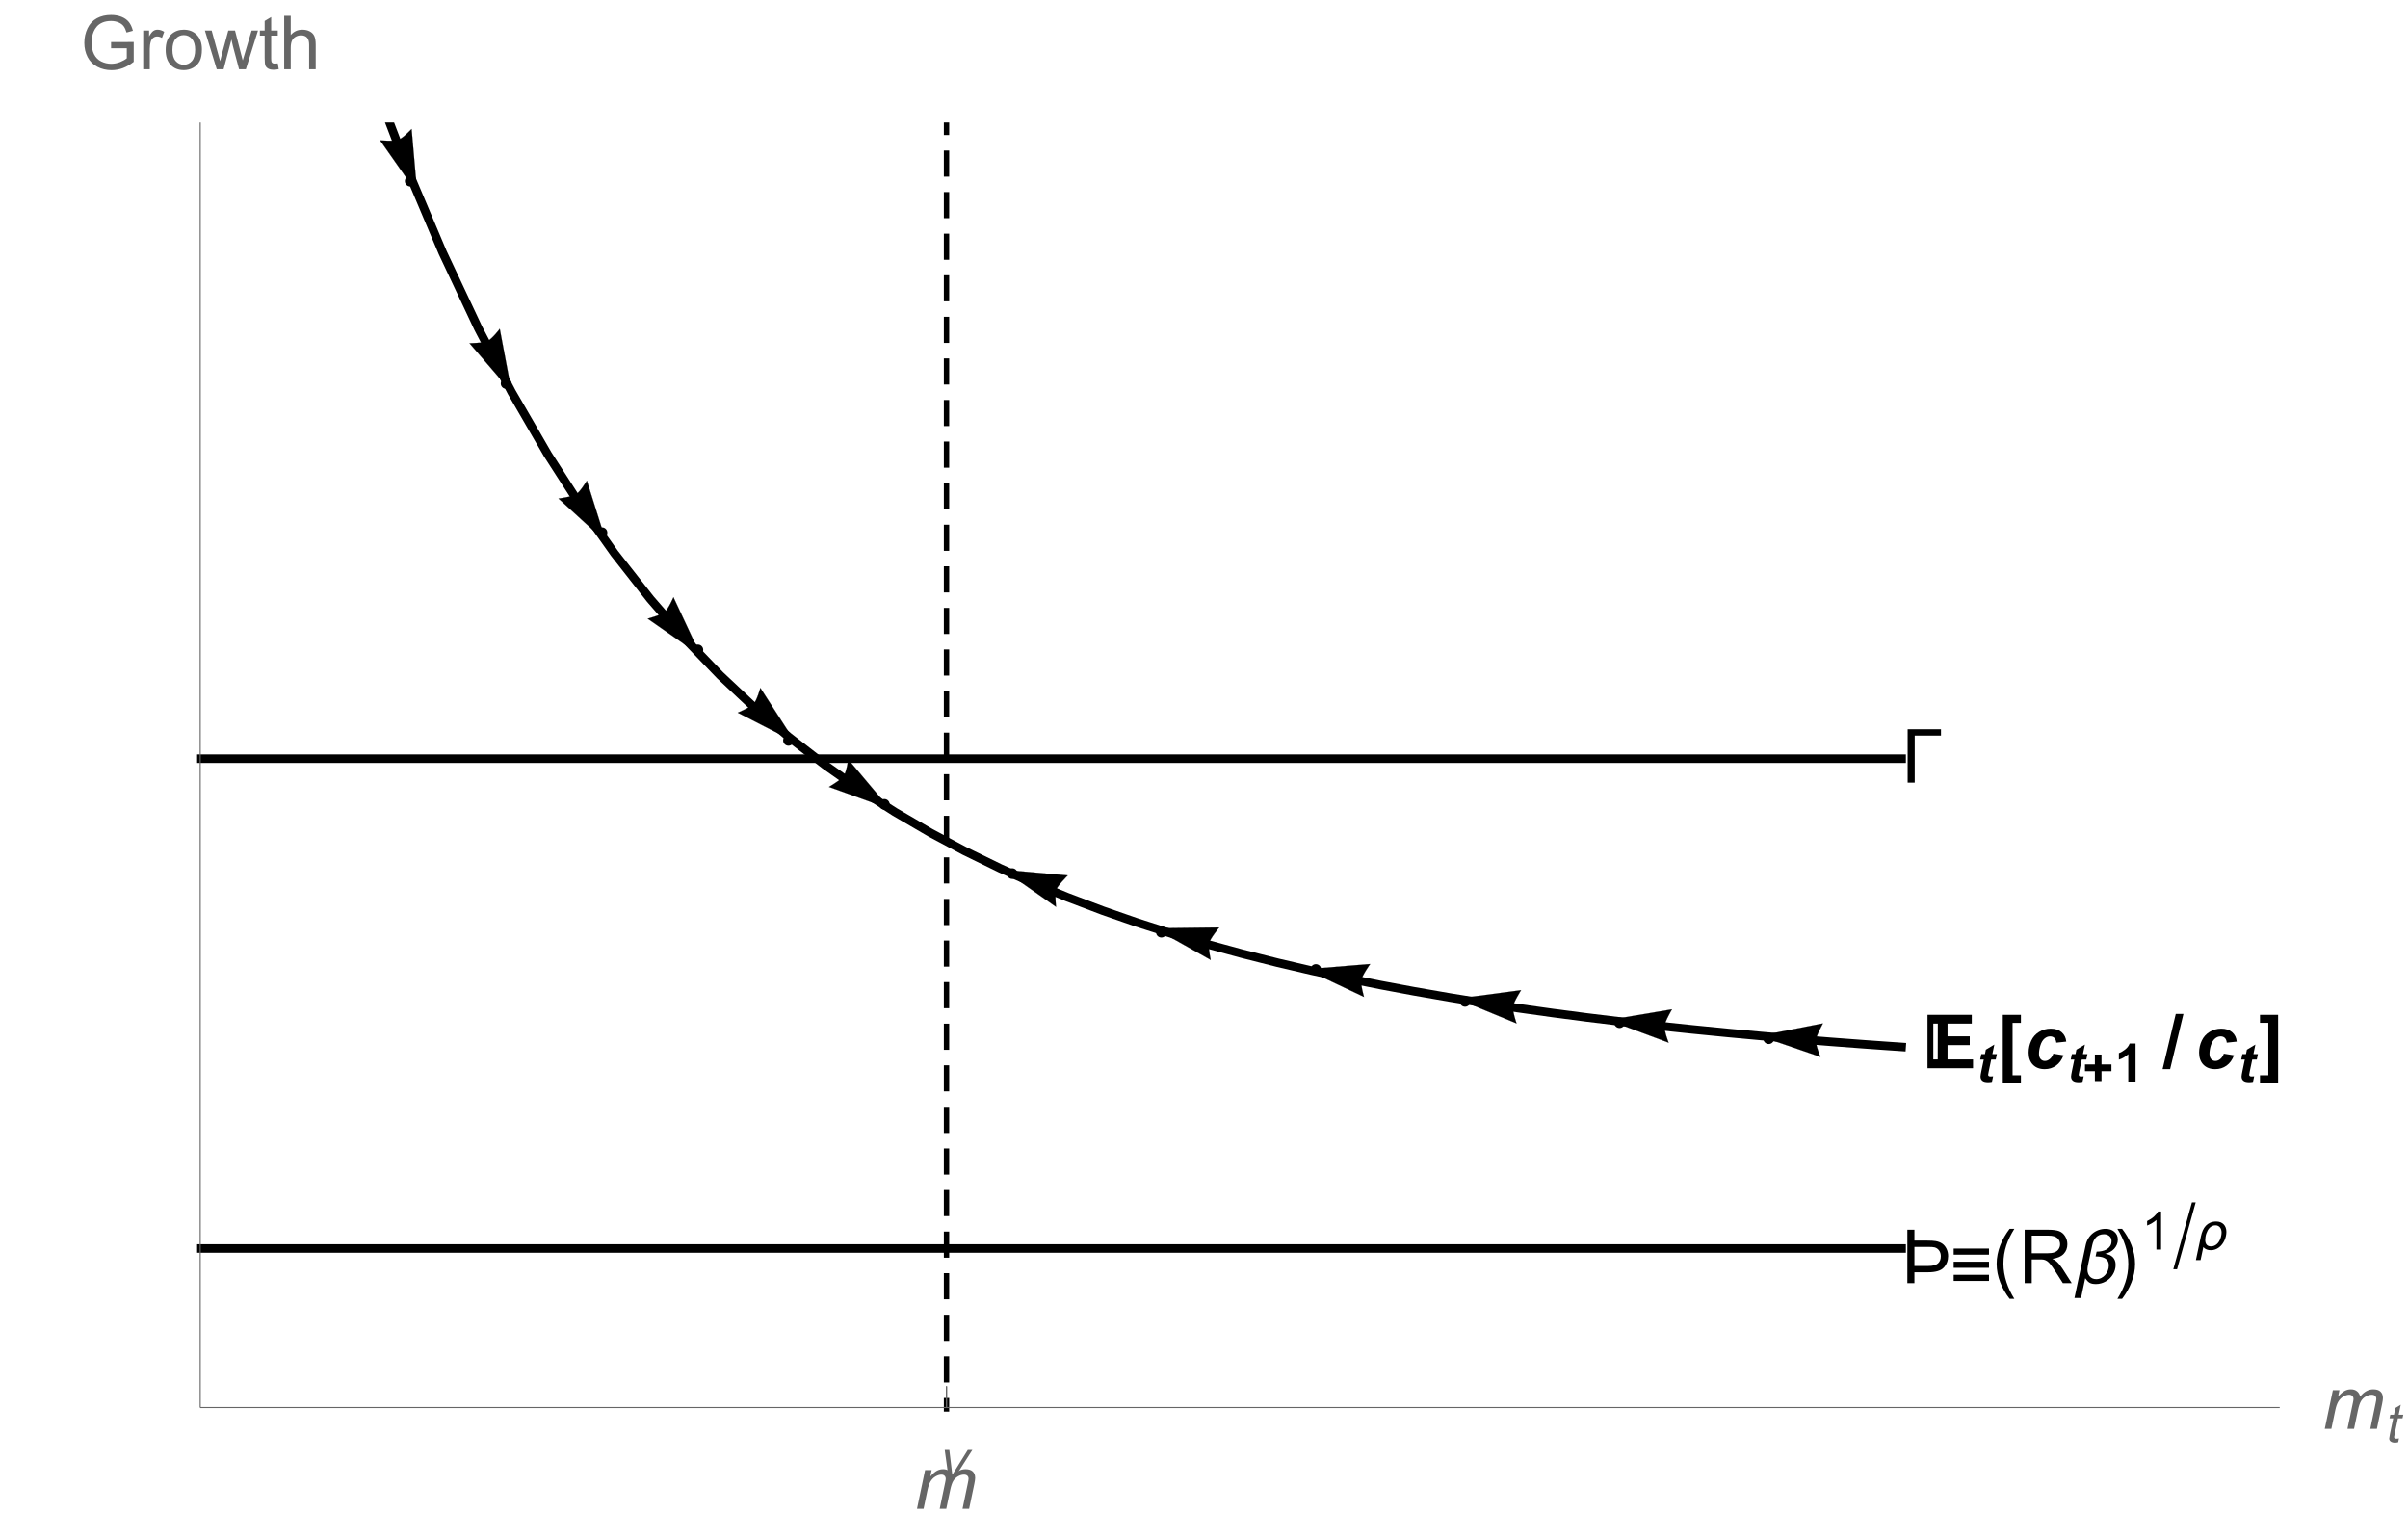
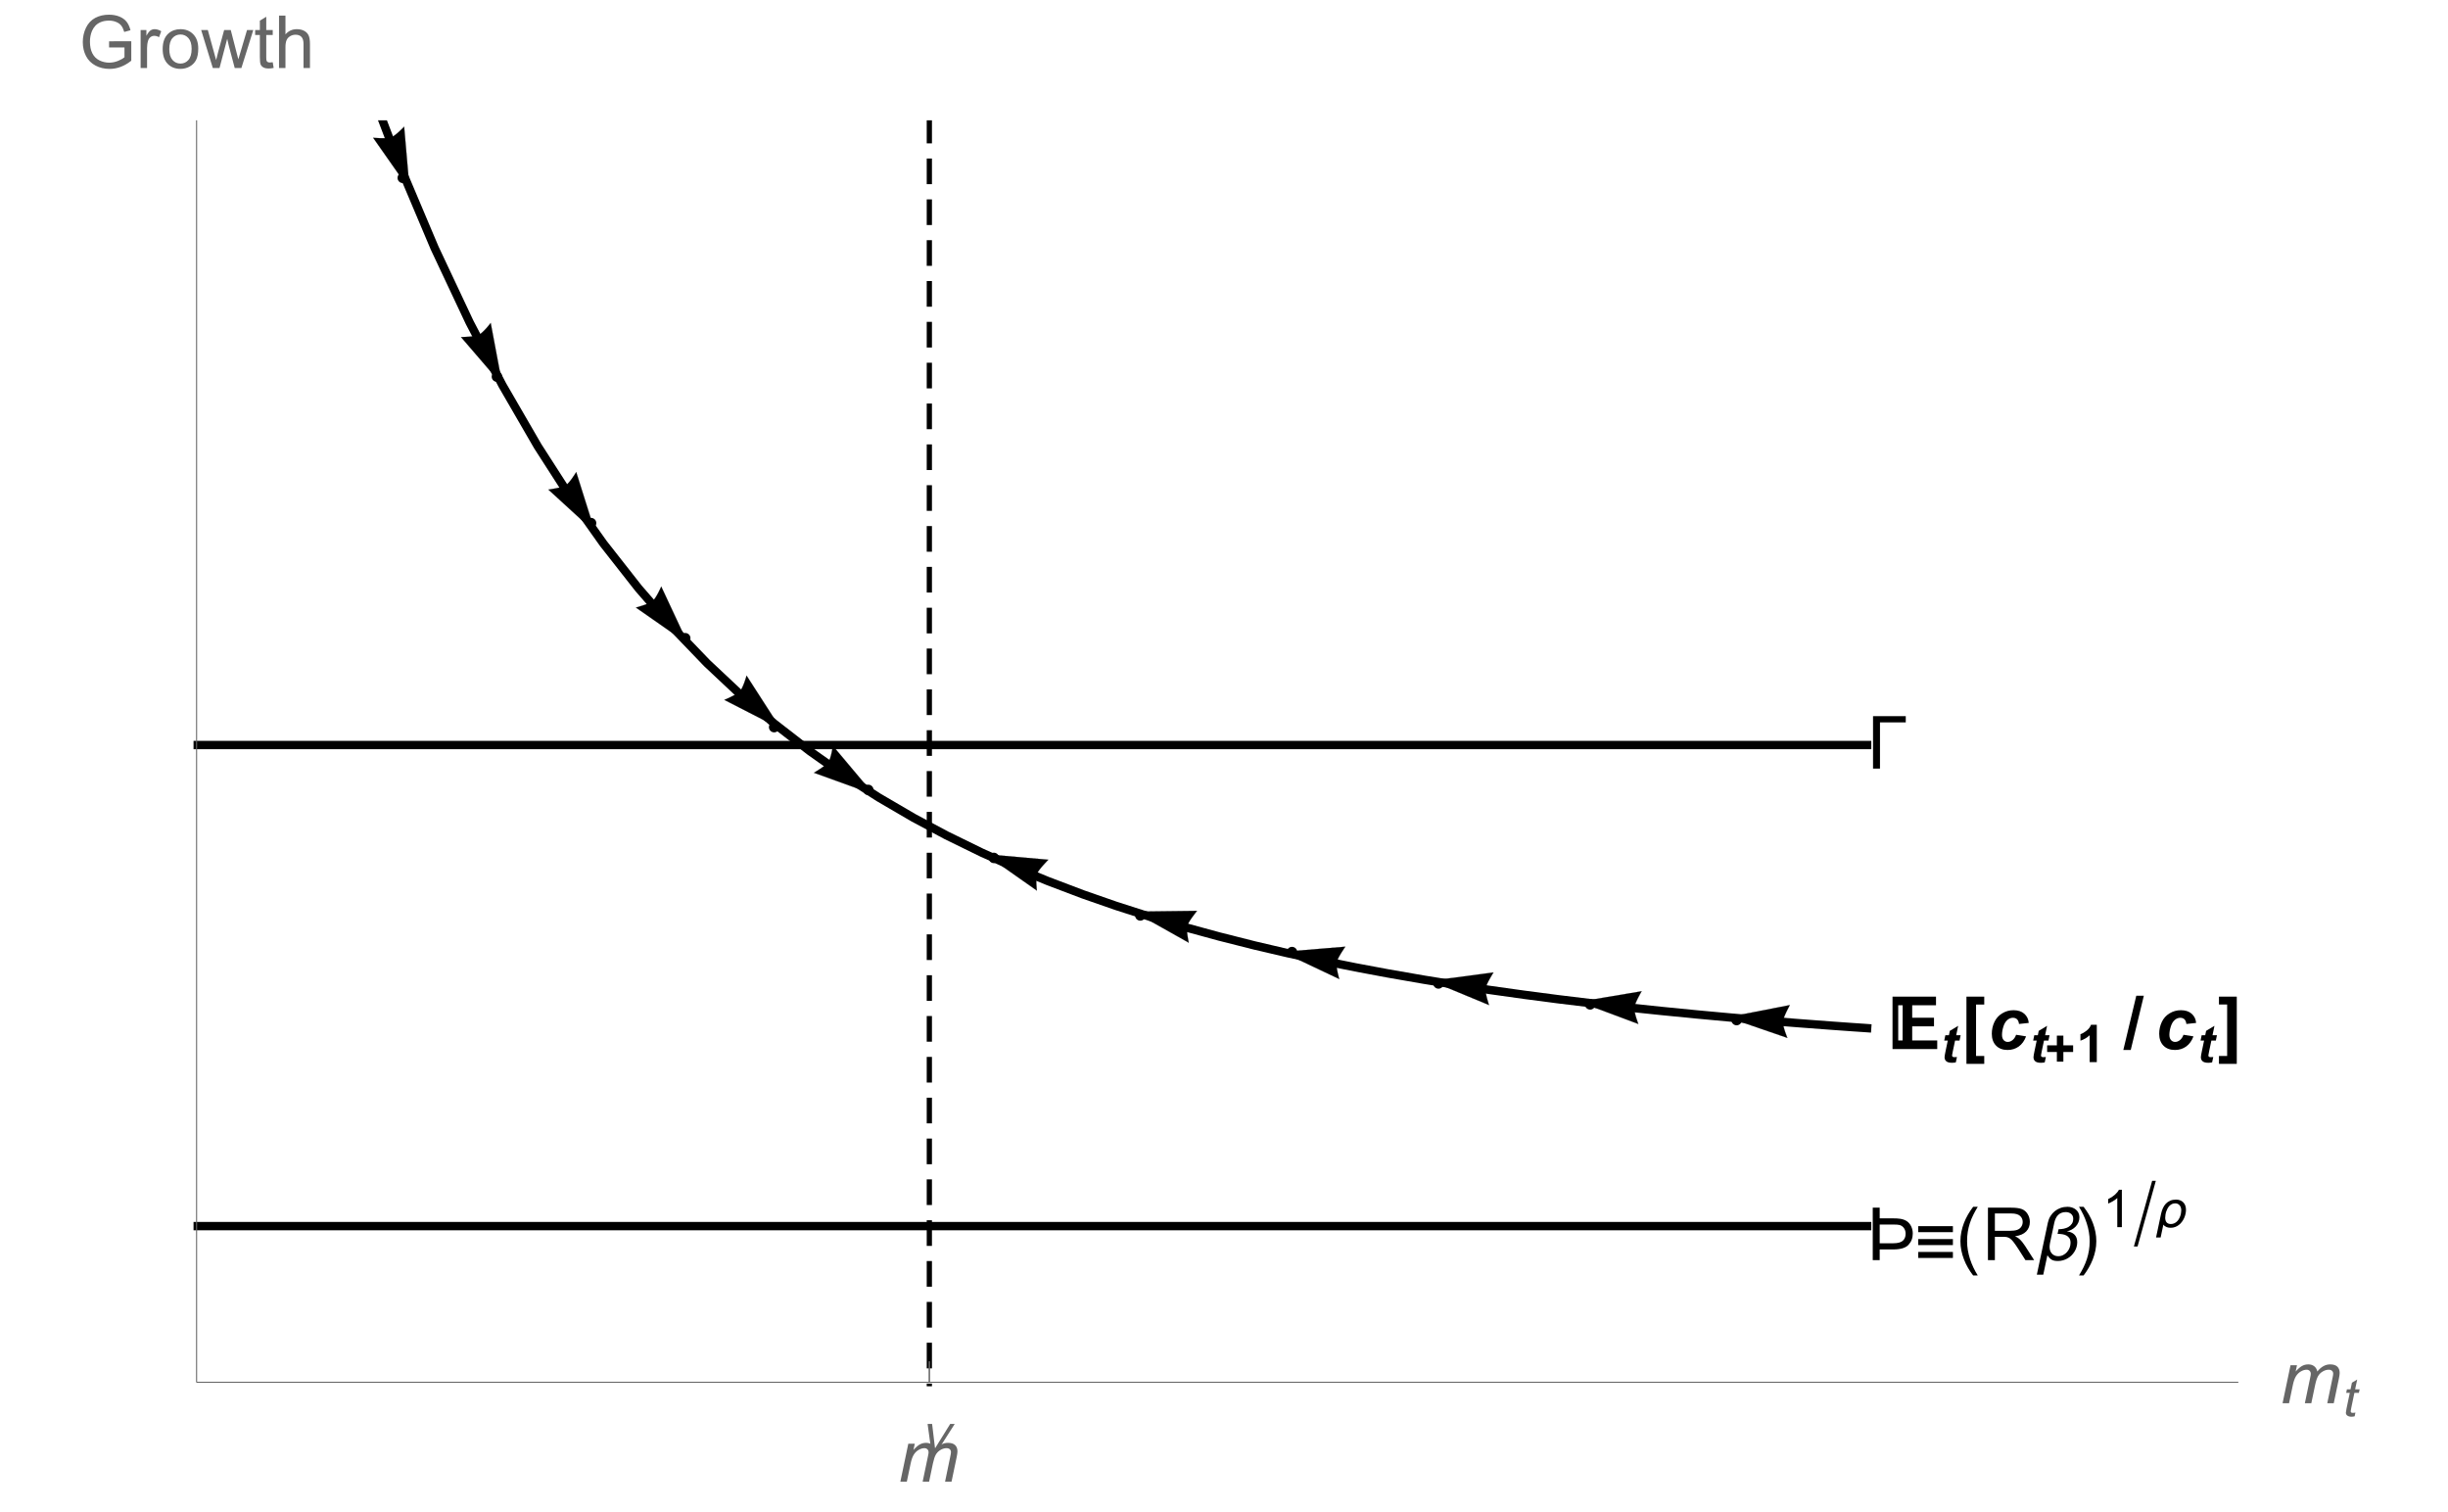
- <svg xmlns="http://www.w3.org/2000/svg" xmlns:xlink="http://www.w3.org/1999/xlink" width="452pt" height="284pt" viewBox="0 0 452 284" version="1.1">
+ <svg xmlns="http://www.w3.org/2000/svg" xmlns:xlink="http://www.w3.org/1999/xlink" width="468pt" height="289pt" viewBox="0 0 468 289" version="1.1">
  <defs>
    <g>
      <symbol overflow="visible" id="glyph0-0">
        <path style="stroke:none;" d="" />
      </symbol>
      <symbol overflow="visible" id="glyph0-1">
        <path style="stroke:none;" d="M 1.078 0 L 1.078 -10.023 L 2.406 -10.023 L 2.406 -7.984 L 4.859 -7.984 C 5.523 -7.984 6.035 -7.953 6.391 -7.891 C 6.883 -7.805 7.297 -7.645 7.629 -7.414 C 7.961 -7.184 8.227 -6.859 8.43 -6.445 C 8.629 -6.031 8.73 -5.574 8.73 -5.078 C 8.73 -4.23 8.457 -3.512 7.914 -2.922 C 7.375 -2.332 6.395 -2.039 4.977 -2.039 L 2.406 -2.039 L 2.406 0 Z M 2.406 -3.219 L 4.996 -3.219 C 5.852 -3.219 6.461 -3.379 6.82 -3.699 C 7.18 -4.016 7.363 -4.465 7.363 -5.039 C 7.363 -5.453 7.258 -5.812 7.047 -6.109 C 6.836 -6.41 6.559 -6.609 6.215 -6.707 C 5.992 -6.77 5.574 -6.801 4.969 -6.801 L 2.406 -6.801 Z M 2.406 -3.219 " />
      </symbol>
      <symbol overflow="visible" id="glyph0-2">
        <path style="stroke:none;" d="M 1.102 0 L 1.102 -10.023 L 5.543 -10.023 C 6.438 -10.023 7.117 -9.93 7.582 -9.75 C 8.047 -9.57 8.418 -9.254 8.695 -8.797 C 8.973 -8.344 9.113 -7.84 9.113 -7.289 C 9.113 -6.578 8.883 -5.977 8.422 -5.488 C 7.961 -5 7.25 -4.691 6.289 -4.559 C 6.641 -4.391 6.906 -4.227 7.09 -4.062 C 7.477 -3.707 7.844 -3.262 8.188 -2.727 L 9.934 0 L 8.266 0 L 6.938 -2.086 C 6.551 -2.688 6.23 -3.148 5.98 -3.465 C 5.73 -3.785 5.508 -4.008 5.309 -4.137 C 5.109 -4.266 4.906 -4.352 4.703 -4.402 C 4.555 -4.434 4.305 -4.449 3.965 -4.449 L 2.426 -4.449 L 2.426 0 Z M 2.426 -5.598 L 5.277 -5.598 C 5.883 -5.598 6.359 -5.66 6.699 -5.785 C 7.039 -5.91 7.301 -6.113 7.477 -6.387 C 7.656 -6.664 7.746 -6.965 7.746 -7.289 C 7.746 -7.762 7.574 -8.152 7.23 -8.457 C 6.887 -8.762 6.34 -8.914 5.598 -8.914 L 2.426 -8.914 Z M 2.426 -5.598 " />
      </symbol>
      <symbol overflow="visible" id="glyph0-3">
        <path style="stroke:none;" d="M 5.77 -3.93 L 5.77 -5.105 L 10.016 -5.113 L 10.016 -1.395 C 9.363 -0.875 8.691 -0.484 8 -0.223 C 7.305 0.039 6.594 0.172 5.867 0.172 C 4.883 0.172 3.988 -0.039 3.184 -0.461 C 2.379 -0.883 1.77 -1.492 1.359 -2.289 C 0.949 -3.086 0.746 -3.977 0.746 -4.961 C 0.746 -5.938 0.949 -6.848 1.355 -7.695 C 1.766 -8.539 2.352 -9.168 3.117 -9.578 C 3.883 -9.988 4.766 -10.191 5.762 -10.191 C 6.488 -10.191 7.141 -10.074 7.727 -9.84 C 8.312 -9.605 8.773 -9.277 9.105 -8.859 C 9.438 -8.441 9.691 -7.895 9.863 -7.219 L 8.668 -6.891 C 8.516 -7.402 8.332 -7.801 8.109 -8.094 C 7.883 -8.387 7.566 -8.617 7.148 -8.793 C 6.734 -8.969 6.273 -9.059 5.77 -9.059 C 5.164 -9.059 4.641 -8.965 4.195 -8.781 C 3.754 -8.598 3.398 -8.352 3.129 -8.055 C 2.855 -7.754 2.645 -7.422 2.496 -7.062 C 2.242 -6.441 2.113 -5.77 2.113 -5.047 C 2.113 -4.152 2.266 -3.406 2.574 -2.805 C 2.883 -2.203 3.328 -1.754 3.918 -1.461 C 4.504 -1.172 5.129 -1.023 5.789 -1.023 C 6.363 -1.023 6.926 -1.137 7.473 -1.355 C 8.02 -1.578 8.434 -1.812 8.715 -2.062 L 8.715 -3.93 Z M 5.77 -3.93 " />
      </symbol>
      <symbol overflow="visible" id="glyph0-4">
        <path style="stroke:none;" d="M 0.91 0 L 0.91 -7.258 L 2.016 -7.258 L 2.016 -6.16 C 2.297 -6.676 2.559 -7.016 2.801 -7.18 C 3.039 -7.344 3.301 -7.422 3.59 -7.422 C 4.004 -7.422 4.426 -7.293 4.852 -7.027 L 4.43 -5.887 C 4.129 -6.062 3.828 -6.152 3.527 -6.152 C 3.258 -6.152 3.016 -6.07 2.805 -5.91 C 2.59 -5.75 2.438 -5.523 2.344 -5.234 C 2.207 -4.797 2.141 -4.32 2.141 -3.801 L 2.141 0 Z M 0.91 0 " />
      </symbol>
      <symbol overflow="visible" id="glyph0-5">
        <path style="stroke:none;" d="M 0.465 -3.629 C 0.465 -4.973 0.84 -5.969 1.586 -6.617 C 2.211 -7.156 2.973 -7.422 3.867 -7.422 C 4.867 -7.422 5.684 -7.098 6.316 -6.441 C 6.949 -5.789 7.266 -4.887 7.266 -3.734 C 7.266 -2.797 7.125 -2.062 6.848 -1.527 C 6.566 -0.992 6.156 -0.578 5.621 -0.281 C 5.086 0.016 4.504 0.164 3.867 0.164 C 2.852 0.164 2.031 -0.16 1.406 -0.812 C 0.777 -1.465 0.465 -2.402 0.465 -3.629 Z M 1.73 -3.629 C 1.73 -2.699 1.934 -2.004 2.336 -1.543 C 2.742 -1.078 3.254 -0.848 3.867 -0.848 C 4.48 -0.848 4.988 -1.078 5.395 -1.547 C 5.801 -2.012 6 -2.719 6 -3.672 C 6 -4.57 5.797 -5.25 5.391 -5.711 C 4.984 -6.172 4.477 -6.406 3.867 -6.406 C 3.254 -6.406 2.742 -6.176 2.336 -5.715 C 1.93 -5.254 1.73 -4.559 1.73 -3.629 Z M 1.73 -3.629 " />
      </symbol>
      <symbol overflow="visible" id="glyph0-6">
        <path style="stroke:none;" d="M 2.262 0 L 0.039 -7.258 L 1.312 -7.258 L 2.469 -3.07 L 2.898 -1.512 C 2.918 -1.59 3.043 -2.086 3.273 -3.008 L 4.43 -7.258 L 5.695 -7.258 L 6.781 -3.047 L 7.145 -1.66 L 7.562 -3.062 L 8.805 -7.258 L 10 -7.258 L 7.73 0 L 6.453 0 L 5.297 -4.348 L 5.016 -5.586 L 3.547 0 Z M 2.262 0 " />
      </symbol>
      <symbol overflow="visible" id="glyph0-7">
        <path style="stroke:none;" d="M 3.609 -1.102 L 3.789 -0.016 C 3.441 0.059 3.133 0.094 2.859 0.094 C 2.41 0.094 2.062 0.023 1.82 -0.117 C 1.574 -0.258 1.398 -0.441 1.297 -0.672 C 1.199 -0.902 1.148 -1.387 1.148 -2.125 L 1.148 -6.305 L 0.246 -6.305 L 0.246 -7.258 L 1.148 -7.258 L 1.148 -9.059 L 2.371 -9.797 L 2.371 -7.258 L 3.609 -7.258 L 3.609 -6.305 L 2.371 -6.305 L 2.371 -2.059 C 2.371 -1.707 2.395 -1.48 2.438 -1.383 C 2.48 -1.281 2.551 -1.199 2.648 -1.141 C 2.746 -1.082 2.887 -1.055 3.07 -1.055 C 3.207 -1.055 3.387 -1.07 3.609 -1.102 Z M 3.609 -1.102 " />
      </symbol>
      <symbol overflow="visible" id="glyph0-8">
        <path style="stroke:none;" d="M 0.922 0 L 0.922 -10.023 L 2.152 -10.023 L 2.152 -6.426 C 2.727 -7.09 3.453 -7.422 4.328 -7.422 C 4.867 -7.422 5.332 -7.316 5.727 -7.105 C 6.125 -6.895 6.41 -6.602 6.578 -6.227 C 6.75 -5.852 6.836 -5.312 6.836 -4.602 L 6.836 0 L 5.605 0 L 5.605 -4.602 C 5.605 -5.215 5.473 -5.664 5.207 -5.945 C 4.938 -6.227 4.562 -6.363 4.074 -6.363 C 3.711 -6.363 3.367 -6.27 3.047 -6.082 C 2.727 -5.891 2.496 -5.637 2.359 -5.312 C 2.223 -4.988 2.152 -4.543 2.152 -3.973 L 2.152 0 Z M 0.922 0 " />
      </symbol>
      <symbol overflow="visible" id="glyph1-0">
        <path style="stroke:none;" d="" />
      </symbol>
      <symbol overflow="visible" id="glyph1-1">
        <path style="stroke:none;" d="M 7.402 -5.34 L 0.773 -5.34 L 0.773 -6.488 L 7.402 -6.488 Z M 7.402 -2.871 L 0.773 -2.871 L 0.773 -4.02 L 7.402 -4.02 Z M 7.402 -0.41 L 0.773 -0.41 L 0.773 -1.559 L 7.402 -1.559 Z M 7.402 -0.41 " />
      </symbol>
      <symbol overflow="visible" id="glyph1-2">
        <path style="stroke:none;" d="M 4.156 2.938 L 3.273 2.938 C 2.91 2.473 2.578 1.984 2.281 1.465 C 1.98 0.949 1.727 0.414 1.512 -0.145 C 1.297 -0.699 1.133 -1.27 1.016 -1.852 C 0.898 -2.438 0.84 -3.027 0.84 -3.625 C 0.84 -4.23 0.898 -4.824 1.02 -5.402 C 1.137 -5.984 1.305 -6.551 1.516 -7.102 C 1.73 -7.652 1.988 -8.188 2.285 -8.707 C 2.586 -9.223 2.914 -9.719 3.273 -10.191 L 4.156 -10.191 C 3.832 -9.664 3.543 -9.145 3.289 -8.629 C 3.031 -8.117 2.82 -7.598 2.645 -7.066 C 2.473 -6.535 2.34 -5.988 2.25 -5.426 C 2.156 -4.863 2.113 -4.266 2.113 -3.637 C 2.113 -3.055 2.16 -2.477 2.258 -1.898 C 2.355 -1.324 2.496 -0.762 2.672 -0.207 C 2.852 0.344 3.066 0.887 3.316 1.41 C 3.566 1.938 3.848 2.445 4.156 2.938 Z M 4.156 2.938 " />
      </symbol>
      <symbol overflow="visible" id="glyph1-3">
        <path style="stroke:none;" d="M 8.477 -8.184 C 8.477 -7.836 8.414 -7.516 8.285 -7.215 C 8.156 -6.918 7.984 -6.652 7.766 -6.418 C 7.547 -6.188 7.293 -5.992 7 -5.832 C 6.707 -5.672 6.398 -5.562 6.07 -5.504 C 6.371 -5.469 6.645 -5.398 6.887 -5.297 C 7.133 -5.195 7.34 -5.062 7.516 -4.887 C 7.691 -4.715 7.824 -4.508 7.918 -4.266 C 8.012 -4.023 8.059 -3.746 8.059 -3.43 C 8.059 -3.102 8.016 -2.785 7.922 -2.48 C 7.832 -2.176 7.703 -1.891 7.539 -1.625 C 7.375 -1.359 7.18 -1.113 6.957 -0.891 C 6.73 -0.672 6.48 -0.48 6.207 -0.324 C 5.934 -0.168 5.645 -0.047 5.336 0.039 C 5.027 0.125 4.711 0.172 4.391 0.172 C 4.121 0.172 3.891 0.152 3.703 0.117 C 3.512 0.078 3.344 0.02 3.191 -0.066 C 3.043 -0.148 2.902 -0.262 2.773 -0.398 C 2.641 -0.539 2.5 -0.715 2.352 -0.922 L 1.566 2.789 L 0.336 2.789 L 2.445 -7.156 C 2.543 -7.613 2.703 -8.027 2.934 -8.398 C 3.16 -8.77 3.441 -9.09 3.77 -9.355 C 4.102 -9.621 4.473 -9.828 4.883 -9.973 C 5.297 -10.117 5.734 -10.191 6.199 -10.191 C 6.496 -10.191 6.781 -10.148 7.059 -10.059 C 7.336 -9.969 7.578 -9.84 7.785 -9.668 C 7.996 -9.5 8.164 -9.289 8.289 -9.039 C 8.414 -8.789 8.477 -8.5 8.477 -8.184 Z M 7.293 -7.922 C 7.293 -8.125 7.258 -8.301 7.18 -8.457 C 7.105 -8.609 7.004 -8.742 6.875 -8.848 C 6.742 -8.957 6.594 -9.039 6.422 -9.094 C 6.25 -9.152 6.074 -9.18 5.887 -9.18 C 5.559 -9.18 5.27 -9.129 5.02 -9.027 C 4.773 -8.926 4.559 -8.781 4.383 -8.602 C 4.203 -8.418 4.059 -8.199 3.941 -7.949 C 3.824 -7.699 3.734 -7.422 3.672 -7.125 L 2.863 -3.316 C 2.836 -3.184 2.816 -3.051 2.801 -2.922 C 2.785 -2.793 2.773 -2.66 2.773 -2.531 C 2.773 -2.273 2.812 -2.039 2.883 -1.82 C 2.957 -1.605 3.066 -1.418 3.207 -1.258 C 3.348 -1.098 3.52 -0.973 3.727 -0.883 C 3.93 -0.789 4.164 -0.746 4.43 -0.746 C 4.766 -0.746 5.078 -0.816 5.367 -0.965 C 5.652 -1.109 5.902 -1.301 6.109 -1.543 C 6.32 -1.781 6.484 -2.055 6.602 -2.359 C 6.723 -2.664 6.781 -2.977 6.781 -3.301 C 6.781 -3.66 6.711 -3.953 6.566 -4.176 C 6.422 -4.398 6.234 -4.574 6 -4.695 C 5.77 -4.82 5.508 -4.902 5.219 -4.945 C 4.93 -4.988 4.641 -5.012 4.348 -5.012 L 4.301 -5.012 L 4.492 -5.906 C 4.816 -5.906 5.145 -5.938 5.477 -6.004 C 5.809 -6.07 6.109 -6.184 6.379 -6.336 C 6.648 -6.492 6.867 -6.699 7.039 -6.957 C 7.211 -7.215 7.293 -7.535 7.293 -7.922 Z M 7.293 -7.922 " />
      </symbol>
      <symbol overflow="visible" id="glyph1-4">
        <path style="stroke:none;" d="M 3.82 -3.625 C 3.82 -3.023 3.762 -2.43 3.645 -1.848 C 3.523 -1.266 3.359 -0.703 3.145 -0.148 C 2.93 0.402 2.676 0.934 2.375 1.453 C 2.078 1.969 1.746 2.465 1.387 2.938 L 0.508 2.938 C 0.824 2.418 1.113 1.902 1.367 1.387 C 1.621 0.871 1.836 0.348 2.008 -0.184 C 2.184 -0.719 2.316 -1.266 2.41 -1.832 C 2.504 -2.398 2.551 -2.988 2.551 -3.609 C 2.551 -4.191 2.5 -4.773 2.402 -5.344 C 2.305 -5.918 2.168 -6.484 1.988 -7.039 C 1.812 -7.594 1.598 -8.133 1.344 -8.66 C 1.09 -9.188 0.812 -9.699 0.508 -10.191 L 1.387 -10.191 C 1.75 -9.727 2.086 -9.238 2.387 -8.719 C 2.688 -8.203 2.941 -7.664 3.156 -7.105 C 3.367 -6.547 3.531 -5.977 3.648 -5.391 C 3.766 -4.805 3.82 -4.215 3.82 -3.625 Z M 3.82 -3.625 " />
      </symbol>
      <symbol overflow="visible" id="glyph1-5">
        <path style="stroke:none;" d="M 7.391 -8.832 L 2.461 -8.832 L 2.461 0 L 1.133 0 L 1.133 -10.023 L 7.391 -10.023 Z M 7.391 -8.832 " />
      </symbol>
      <symbol overflow="visible" id="glyph2-0">
        <path style="stroke:none;" d="" />
      </symbol>
      <symbol overflow="visible" id="glyph2-1">
        <path style="stroke:none;" d="M 3.703 0 L 2.828 0 L 2.828 -5.566 C 2.617 -5.367 2.344 -5.164 2.004 -4.965 C 1.66 -4.766 1.355 -4.613 1.082 -4.512 L 1.082 -5.359 C 1.57 -5.59 1.996 -5.867 2.363 -6.191 C 2.73 -6.52 2.988 -6.836 3.141 -7.145 L 3.703 -7.145 Z M 3.703 0 " />
      </symbol>
      <symbol overflow="visible" id="glyph3-0">
        <path style="stroke:none;" d="" />
      </symbol>
      <symbol overflow="visible" id="glyph3-1">
        <path style="stroke:none;" d="M 4.199 -8.863 L 0.703 3.699 L 0 3.699 L 3.496 -8.863 Z M 4.199 -8.863 " />
      </symbol>
      <symbol overflow="visible" id="glyph3-2">
        <path style="stroke:none;" d="M 5.961 -3.34 C 5.961 -3.066 5.93 -2.793 5.867 -2.516 C 5.805 -2.238 5.715 -1.973 5.598 -1.715 C 5.48 -1.457 5.336 -1.219 5.168 -0.996 C 5 -0.773 4.809 -0.578 4.59 -0.414 C 4.375 -0.246 4.137 -0.117 3.875 -0.023 C 3.613 0.074 3.336 0.121 3.039 0.121 C 2.902 0.121 2.77 0.109 2.637 0.09 C 2.508 0.07 2.379 0.035 2.258 -0.012 C 2.137 -0.059 2.023 -0.121 1.918 -0.199 C 1.812 -0.277 1.719 -0.371 1.637 -0.484 L 1.113 1.98 L 0.238 1.98 L 1.188 -2.504 C 1.27 -2.891 1.383 -3.254 1.531 -3.59 C 1.68 -3.926 1.867 -4.219 2.098 -4.469 C 2.328 -4.715 2.605 -4.91 2.93 -5.051 C 3.25 -5.195 3.629 -5.266 4.062 -5.266 C 4.352 -5.266 4.617 -5.219 4.852 -5.129 C 5.086 -5.035 5.285 -4.906 5.449 -4.738 C 5.613 -4.57 5.742 -4.367 5.828 -4.129 C 5.914 -3.895 5.961 -3.629 5.961 -3.34 Z M 5.059 -3.23 C 5.059 -3.402 5.031 -3.57 4.984 -3.73 C 4.938 -3.891 4.863 -4.031 4.766 -4.152 C 4.668 -4.273 4.551 -4.371 4.406 -4.441 C 4.266 -4.516 4.098 -4.551 3.91 -4.551 C 3.688 -4.551 3.484 -4.512 3.301 -4.426 C 3.121 -4.344 2.957 -4.227 2.816 -4.086 C 2.672 -3.941 2.551 -3.773 2.445 -3.586 C 2.344 -3.398 2.258 -3.203 2.188 -3 C 2.121 -2.797 2.07 -2.59 2.039 -2.379 C 2.008 -2.168 1.988 -1.969 1.988 -1.785 C 1.988 -1.609 2.012 -1.445 2.055 -1.301 C 2.094 -1.156 2.16 -1.031 2.246 -0.926 C 2.336 -0.82 2.445 -0.738 2.582 -0.684 C 2.719 -0.625 2.879 -0.598 3.066 -0.598 C 3.285 -0.598 3.488 -0.637 3.676 -0.715 C 3.859 -0.793 4.023 -0.895 4.172 -1.027 C 4.32 -1.156 4.449 -1.309 4.559 -1.484 C 4.672 -1.66 4.762 -1.844 4.836 -2.039 C 4.91 -2.234 4.965 -2.438 5 -2.641 C 5.039 -2.844 5.059 -3.043 5.059 -3.23 Z M 5.059 -3.23 " />
      </symbol>
      <symbol overflow="visible" id="glyph4-0">
        <path style="stroke:none;" d="" />
      </symbol>
      <symbol overflow="visible" id="glyph4-1">
        <path style="stroke:none;" d="M 9.406 0 L 0.859 0 L 0.859 -10.023 L 9.172 -10.023 L 9.172 -8.375 L 4.621 -8.375 L 4.621 -5.988 L 8.789 -5.988 L 8.789 -4.34 L 4.621 -4.34 L 4.621 -1.648 L 9.406 -1.648 Z M 2.797 -8.375 L 1.949 -8.375 L 1.949 -1.648 L 2.781 -1.648 Z M 2.797 -8.375 " />
      </symbol>
      <symbol overflow="visible" id="glyph4-2">
        <path style="stroke:none;" d="M 4.395 2.828 L 0.992 2.828 L 0.992 -10.023 L 4.395 -10.023 L 4.395 -8.512 L 2.828 -8.512 L 2.828 1.32 L 4.395 1.32 Z M 4.395 2.828 " />
      </symbol>
      <symbol overflow="visible" id="glyph4-3">
        <path style="stroke:none;" d="M 3.902 -10.191 L 1.402 0.172 L -0.016 0.172 L 2.461 -10.191 Z M 3.902 -10.191 " />
      </symbol>
      <symbol overflow="visible" id="glyph4-4">
        <path style="stroke:none;" d="M 3.672 2.828 L 0.266 2.828 L 0.266 1.32 L 1.832 1.32 L 1.832 -8.523 L 0.266 -8.523 L 0.266 -10.023 L 3.672 -10.023 Z M 3.672 2.828 " />
      </symbol>
      <symbol overflow="visible" id="glyph5-0">
        <path style="stroke:none;" d="" />
      </symbol>
      <symbol overflow="visible" id="glyph5-1">
        <path style="stroke:none;" d="M 0.746 -4.121 L 0.961 -5.152 L 1.641 -5.152 L 1.809 -5.98 L 3.406 -6.941 L 3.035 -5.152 L 3.883 -5.152 L 3.668 -4.121 L 2.816 -4.121 L 2.363 -1.961 C 2.281 -1.57 2.242 -1.348 2.242 -1.289 C 2.242 -1.184 2.277 -1.102 2.344 -1.043 C 2.41 -0.98 2.535 -0.953 2.715 -0.953 C 2.773 -0.953 2.93 -0.961 3.176 -0.984 L 2.957 0.047 C 2.715 0.098 2.469 0.121 2.219 0.121 C 1.727 0.121 1.367 0.027 1.145 -0.164 C 0.922 -0.352 0.809 -0.613 0.809 -0.953 C 0.809 -1.109 0.871 -1.477 0.988 -2.047 L 1.422 -4.121 Z M 0.746 -4.121 " />
      </symbol>
      <symbol overflow="visible" id="glyph6-0">
        <path style="stroke:none;" d="" />
      </symbol>
      <symbol overflow="visible" id="glyph6-1">
        <path style="stroke:none;" d="M 5.484 -2.734 L 7.391 -2.426 C 7.074 -1.578 6.609 -0.934 5.996 -0.492 C 5.379 -0.051 4.668 0.172 3.855 0.172 C 2.93 0.172 2.195 -0.105 1.656 -0.656 C 1.113 -1.207 0.84 -1.965 0.84 -2.934 C 0.84 -3.723 1.004 -4.465 1.332 -5.168 C 1.66 -5.871 2.156 -6.422 2.816 -6.824 C 3.477 -7.227 4.203 -7.43 4.992 -7.43 C 5.848 -7.43 6.531 -7.207 7.039 -6.762 C 7.551 -6.312 7.84 -5.727 7.902 -4.996 L 6.035 -4.797 C 5.992 -5.203 5.867 -5.504 5.664 -5.695 C 5.461 -5.887 5.195 -5.98 4.867 -5.98 C 4.488 -5.98 4.137 -5.84 3.809 -5.559 C 3.48 -5.273 3.227 -4.852 3.051 -4.289 C 2.875 -3.727 2.789 -3.199 2.789 -2.707 C 2.789 -2.277 2.895 -1.949 3.102 -1.715 C 3.312 -1.484 3.574 -1.367 3.891 -1.367 C 4.203 -1.367 4.508 -1.48 4.797 -1.711 C 5.09 -1.938 5.32 -2.277 5.484 -2.734 Z M 5.484 -2.734 " />
      </symbol>
      <symbol overflow="visible" id="glyph7-0">
        <path style="stroke:none;" d="" />
      </symbol>
      <symbol overflow="visible" id="glyph7-1">
        <path style="stroke:none;" d="M 5.387 -1.941 L 3.52 -1.941 L 3.52 -0.094 L 2.277 -0.094 L 2.277 -1.941 L 0.418 -1.941 L 0.418 -3.211 L 2.277 -3.211 L 2.277 -5.07 L 3.52 -5.07 L 3.52 -3.211 L 5.387 -3.211 Z M 5.387 -1.941 " />
      </symbol>
      <symbol overflow="visible" id="glyph8-0">
        <path style="stroke:none;" d="" />
      </symbol>
      <symbol overflow="visible" id="glyph8-1">
        <path style="stroke:none;" d="M 3.91 0 L 2.547 0 L 2.547 -5.141 C 2.051 -4.676 1.461 -4.328 0.785 -4.105 L 0.785 -5.344 C 1.141 -5.461 1.527 -5.68 1.945 -6.008 C 2.363 -6.332 2.648 -6.711 2.805 -7.145 L 3.91 -7.145 Z M 3.91 0 " />
      </symbol>
      <symbol overflow="visible" id="glyph9-0">
        <path style="stroke:none;" d="" />
      </symbol>
      <symbol overflow="visible" id="glyph9-1">
        <path style="stroke:none;" d="M 0.457 0 L 1.977 -7.258 L 3.211 -7.258 L 2.961 -6.062 C 3.422 -6.578 3.832 -6.934 4.195 -7.129 C 4.555 -7.324 4.949 -7.422 5.375 -7.422 C 5.824 -7.422 6.203 -7.305 6.504 -7.066 C 6.809 -6.828 7.008 -6.492 7.102 -6.062 C 7.473 -6.52 7.859 -6.859 8.27 -7.086 C 8.676 -7.312 9.105 -7.422 9.555 -7.422 C 10.164 -7.422 10.617 -7.281 10.922 -6.992 C 11.223 -6.707 11.375 -6.305 11.375 -5.781 C 11.375 -5.559 11.324 -5.191 11.219 -4.676 L 10.242 0 L 9.004 0 L 10 -4.797 C 10.086 -5.191 10.133 -5.473 10.133 -5.641 C 10.133 -5.875 10.055 -6.062 9.906 -6.199 C 9.754 -6.336 9.543 -6.406 9.27 -6.406 C 8.898 -6.406 8.523 -6.293 8.141 -6.07 C 7.758 -5.848 7.461 -5.555 7.25 -5.191 C 7.039 -4.828 6.852 -4.273 6.691 -3.52 L 5.953 0 L 4.719 0 L 5.742 -4.902 C 5.816 -5.234 5.852 -5.473 5.852 -5.613 C 5.852 -5.852 5.777 -6.039 5.629 -6.188 C 5.48 -6.332 5.289 -6.406 5.051 -6.406 C 4.699 -6.406 4.332 -6.293 3.949 -6.07 C 3.562 -5.848 3.25 -5.535 3.008 -5.137 C 2.766 -4.738 2.566 -4.172 2.414 -3.43 L 1.695 0 Z M 0.457 0 " />
      </symbol>
      <symbol overflow="visible" id="glyph10-0">
        <path style="stroke:none;" d="" />
      </symbol>
      <symbol overflow="visible" id="glyph10-1">
        <path style="stroke:none;" d="M 6.566 -4.711 L 2.965 0.934 L 2.156 0.934 L 1.379 -4.711 L 2.242 -4.711 L 2.801 -0.043 L 5.703 -4.711 Z M 6.566 -4.711 " />
      </symbol>
      <symbol overflow="visible" id="glyph11-0">
        <path style="stroke:none;" d="" />
      </symbol>
      <symbol overflow="visible" id="glyph11-1">
        <path style="stroke:none;" d="M 2.383 -0.715 L 2.238 0.004 C 2.027 0.059 1.824 0.086 1.625 0.086 C 1.277 0.086 1 0 0.793 -0.168 C 0.637 -0.297 0.559 -0.477 0.559 -0.699 C 0.559 -0.812 0.602 -1.074 0.684 -1.48 L 1.309 -4.477 L 0.617 -4.477 L 0.758 -5.152 L 1.449 -5.152 L 1.719 -6.422 L 2.723 -7.027 L 2.328 -5.152 L 3.195 -5.152 L 3.047 -4.477 L 2.188 -4.477 L 1.594 -1.625 C 1.52 -1.262 1.48 -1.047 1.48 -0.977 C 1.48 -0.871 1.512 -0.793 1.57 -0.738 C 1.629 -0.684 1.727 -0.656 1.863 -0.656 C 2.059 -0.656 2.23 -0.676 2.383 -0.715 Z M 2.383 -0.715 " />
      </symbol>
    </g>
    <clipPath id="clip1">
      <path d="M 65 23 L 365 23 L 365 204 L 65 204 Z M 65 23 " />
    </clipPath>
    <clipPath id="clip2">
      <path d="M 37 233 L 359 233 L 359 236 L 37 236 Z M 37 233 " />
    </clipPath>
    <clipPath id="clip3">
      <path d="M 37 141 L 359 141 L 359 144 L 37 144 Z M 37 141 " />
    </clipPath>
    <clipPath id="clip4">
      <path d="M 176 23 L 179 23 L 179 265 L 176 265 Z M 176 23 " />
    </clipPath>
  </defs>
-   <g id="surface68">
+   <g id="surface56">
    <g clip-path="url(#clip1)" clip-rule="nonzero">
      <path style="fill:none;stroke-width:1.6;stroke-linecap:square;stroke-linejoin:miter;stroke:rgb(0%,0%,0%);stroke-opacity:1;stroke-miterlimit:3.25;" d="M 147.117 36 L 150.262 44.246 L 157.086 60.398 L 163.785 74.637 L 170.039 86.613 L 176.816 98.316 L 183.145 108.156 L 189.348 116.895 L 196.074 125.465 L 202.355 132.691 L 209.164 139.773 L 215.848 146.051 L 222.078 151.367 L 228.84 156.605 L 235.148 161.055 L 241.984 165.441 L 248.695 169.359 L 254.957 172.699 L 261.746 176.016 L 268.086 178.852 L 274.301 181.414 L 281.043 183.969 L 287.332 186.16 L 294.152 188.348 L 300.844 190.324 L 307.09 192.027 L 313.859 193.738 L 320.18 195.215 L 326.375 196.559 L 333.098 197.914 L 339.371 199.086 L 346.172 200.27 L 352.523 201.297 L 358.746 202.234 L 365.5 203.18 L 371.801 204.004 L 378.633 204.832 L 385.336 205.594 L 391.594 206.25 L 398.375 206.918 L 404.707 207.5 L 410.914 208.035 L 417.648 208.578 L 423.934 209.051 L 424.809 209.113 L 425.688 209.176 L 427.441 209.301 L 428.316 209.363 L 429.195 209.422 L 429.633 209.453 L 430.07 209.48 L 430.836 209.535 L 430.949 209.543 " transform="matrix(1,0,0,1,-74,-13)" />
    </g>
    <g clip-path="url(#clip2)" clip-rule="nonzero">
      <path style="fill:none;stroke-width:1.6;stroke-linecap:square;stroke-linejoin:miter;stroke:rgb(0%,0%,0%);stroke-opacity:1;stroke-miterlimit:3.25;" d="M 111.582 247.383 L 430.949 247.383 " transform="matrix(1,0,0,1,-74,-13)" />
    </g>
    <g clip-path="url(#clip3)" clip-rule="nonzero">
      <path style="fill:none;stroke-width:1.6;stroke-linecap:square;stroke-linejoin:miter;stroke:rgb(0%,0%,0%);stroke-opacity:1;stroke-miterlimit:3.25;" d="M 111.582 155.426 L 430.949 155.426 " transform="matrix(1,0,0,1,-74,-13)" />
    </g>
    <g clip-path="url(#clip4)" clip-rule="nonzero">
-       <path style="fill:none;stroke-width:1;stroke-linecap:square;stroke-linejoin:miter;stroke:rgb(0%,0%,0%);stroke-opacity:1;stroke-dasharray:3.903;stroke-miterlimit:3.25;" d="M 251.668 685.746 L 251.668 -85.977 " transform="matrix(1,0,0,1,-74,-13)" />
+       <path style="fill:none;stroke-width:1;stroke-linecap:square;stroke-linejoin:miter;stroke:rgb(0%,0%,0%);stroke-opacity:1;stroke-dasharray:3.903;stroke-miterlimit:3.25;" d="M 251.668 36 L 251.668 278 " transform="matrix(1,0,0,1,-74,-13)" />
    </g>
    <g style="fill:rgb(0%,0%,0%);fill-opacity:1;">
      <use xlink:href="#glyph0-1" x="356.947" y="240.884" />
    </g>
    <g style="fill:rgb(0%,0%,0%);fill-opacity:1;">
      <use xlink:href="#glyph1-1" x="365.947" y="240.884" />
    </g>
    <g style="fill:rgb(0%,0%,0%);fill-opacity:1;">
      <use xlink:href="#glyph1-2" x="373.947" y="240.884" />
    </g>
    <g style="fill:rgb(0%,0%,0%);fill-opacity:1;">
      <use xlink:href="#glyph0-2" x="378.947" y="240.884" />
    </g>
    <g style="fill:rgb(0%,0%,0%);fill-opacity:1;">
      <use xlink:href="#glyph1-3" x="389.058" y="240.884" />
    </g>
    <g style="fill:rgb(0%,0%,0%);fill-opacity:1;">
      <use xlink:href="#glyph1-4" x="396.947" y="240.884" />
    </g>
    <g style="fill:rgb(0%,0%,0%);fill-opacity:1;">
      <use xlink:href="#glyph2-1" x="401.947" y="234.584" />
    </g>
    <g style="fill:rgb(0%,0%,0%);fill-opacity:1;">
      <use xlink:href="#glyph3-1" x="407.947" y="234.584" />
    </g>
    <g style="fill:rgb(0%,0%,0%);fill-opacity:1;">
      <use xlink:href="#glyph3-2" x="411.947" y="234.584" />
    </g>
    <g style="fill:rgb(0%,0%,0%);fill-opacity:1;">
      <use xlink:href="#glyph1-5" x="356.947" y="146.925" />
    </g>
    <g style="fill:rgb(0%,0%,0%);fill-opacity:1;">
      <use xlink:href="#glyph4-1" x="360.947" y="200.542" />
    </g>
    <g style="fill:rgb(0%,0%,0%);fill-opacity:1;">
      <use xlink:href="#glyph5-1" x="370.947" y="203.042" />
    </g>
    <g style="fill:rgb(0%,0%,0%);fill-opacity:1;">
      <use xlink:href="#glyph4-2" x="374.947" y="200.542" />
    </g>
    <g style="fill:rgb(0%,0%,0%);fill-opacity:1;">
      <use xlink:href="#glyph6-1" x="379.947" y="200.542" />
    </g>
    <g style="fill:rgb(0%,0%,0%);fill-opacity:1;">
      <use xlink:href="#glyph5-1" x="387.947" y="203.042" />
    </g>
    <g style="fill:rgb(0%,0%,0%);fill-opacity:1;">
      <use xlink:href="#glyph7-1" x="390.947" y="203.042" />
    </g>
    <g style="fill:rgb(0%,0%,0%);fill-opacity:1;">
      <use xlink:href="#glyph8-1" x="396.947" y="203.042" />
    </g>
    <g style="fill:rgb(0%,0%,0%);fill-opacity:1;">
      <use xlink:href="#glyph4-3" x="405.947" y="200.542" />
    </g>
    <g style="fill:rgb(0%,0%,0%);fill-opacity:1;">
      <use xlink:href="#glyph6-1" x="411.947" y="200.542" />
    </g>
    <g style="fill:rgb(0%,0%,0%);fill-opacity:1;">
      <use xlink:href="#glyph5-1" x="419.947" y="203.042" />
    </g>
    <g style="fill:rgb(0%,0%,0%);fill-opacity:1;">
      <use xlink:href="#glyph4-4" x="423.947" y="200.542" />
    </g>
    <path style=" stroke:none;fill-rule:evenodd;fill:rgb(0%,0%,0%);fill-opacity:1;" d="M 167 151 C 167 150.734 166.895 150.48 166.707 150.293 C 166.52 150.105 166.266 150 166 150 C 165.734 150 165.48 150.105 165.293 150.293 C 165.105 150.48 165 150.734 165 151 C 165 151.266 165.105 151.52 165.293 151.707 C 165.48 151.895 165.734 152 166 152 C 166.266 152 166.52 151.895 166.707 151.707 C 166.895 151.52 167 151.266 167 151 Z M 167 151 " />
    <path style="fill-rule:nonzero;fill:rgb(0%,0%,0%);fill-opacity:1;stroke-width:0.03;stroke-linecap:square;stroke-linejoin:miter;stroke:rgb(0%,0%,0%);stroke-opacity:1;stroke-miterlimit:3.25;" d="M 233.23 155.582 L 233.168 155.969 L 232.992 156.871 L 232.863 157.402 L 232.711 157.918 L 232.535 158.375 L 232.34 158.727 L 232.098 158.996 L 231.727 159.312 L 231.281 159.641 L 230.809 159.965 L 229.973 160.5 L 229.609 160.723 L 241.023 164.852 Z M 233.23 155.582 " transform="matrix(1,0,0,1,-74,-13)" />
    <path style=" stroke:none;fill-rule:evenodd;fill:rgb(0%,0%,0%);fill-opacity:1;" d="M 149 139 C 149 138.734 148.895 138.48 148.707 138.293 C 148.52 138.105 148.266 138 148 138 C 147.734 138 147.48 138.105 147.293 138.293 C 147.105 138.48 147 138.734 147 139 C 147 139.266 147.105 139.52 147.293 139.707 C 147.48 139.895 147.734 140 148 140 C 148.266 140 148.52 139.895 148.707 139.707 C 148.895 139.52 149 139.266 149 139 Z M 149 139 " />
    <path style="fill-rule:nonzero;fill:rgb(0%,0%,0%);fill-opacity:1;stroke-width:0.03;stroke-linecap:square;stroke-linejoin:miter;stroke:rgb(0%,0%,0%);stroke-opacity:1;stroke-miterlimit:3.25;" d="M 216.727 142.156 L 216.617 142.531 L 216.324 143.406 L 216.129 143.914 L 215.914 144.406 L 215.684 144.836 L 215.441 145.16 L 215.168 145.398 L 214.762 145.664 L 214.277 145.938 L 213.77 146.199 L 212.871 146.621 L 212.48 146.793 L 223.281 152.336 Z M 216.727 142.156 " transform="matrix(1,0,0,1,-74,-13)" />
    <path style=" stroke:none;fill-rule:evenodd;fill:rgb(0%,0%,0%);fill-opacity:1;" d="M 132 122 C 132 121.734 131.895 121.48 131.707 121.293 C 131.52 121.105 131.266 121 131 121 C 130.734 121 130.48 121.105 130.293 121.293 C 130.105 121.48 130 121.734 130 122 C 130 122.266 130.105 122.52 130.293 122.707 C 130.48 122.895 130.734 123 131 123 C 131.266 123 131.52 122.895 131.707 122.707 C 131.895 122.52 132 122.266 132 122 Z M 132 122 " />
    <path style="fill-rule:nonzero;fill:rgb(0%,0%,0%);fill-opacity:1;stroke-width:0.03;stroke-linecap:square;stroke-linejoin:miter;stroke:rgb(0%,0%,0%);stroke-opacity:1;stroke-miterlimit:3.25;" d="M 200.414 125.125 L 200.254 125.48 L 199.848 126.309 L 199.586 126.785 L 199.305 127.242 L 199.02 127.641 L 198.738 127.926 L 198.434 128.125 L 197.996 128.332 L 197.48 128.539 L 196.938 128.73 L 195.992 129.027 L 195.582 129.148 L 205.539 136.094 Z M 200.414 125.125 " transform="matrix(1,0,0,1,-74,-13)" />
    <path style=" stroke:none;fill-rule:evenodd;fill:rgb(0%,0%,0%);fill-opacity:1;" d="M 114 100 C 114 99.734 113.895 99.48 113.707 99.293 C 113.52 99.105 113.266 99 113 99 C 112.734 99 112.48 99.105 112.293 99.293 C 112.105 99.48 112 99.734 112 100 C 112 100.266 112.105 100.52 112.293 100.707 C 112.48 100.895 112.734 101 113 101 C 113.266 101 113.52 100.895 113.707 100.707 C 113.895 100.52 114 100.266 114 100 Z M 114 100 " />
    <path style="fill-rule:nonzero;fill:rgb(0%,0%,0%);fill-opacity:1;stroke-width:0.03;stroke-linecap:square;stroke-linejoin:miter;stroke:rgb(0%,0%,0%);stroke-opacity:1;stroke-miterlimit:3.25;" d="M 184.16 103.242 L 183.953 103.574 L 183.445 104.34 L 183.121 104.781 L 182.781 105.199 L 182.445 105.551 L 182.129 105.801 L 181.801 105.957 L 181.34 106.105 L 180.805 106.242 L 180.242 106.359 L 179.266 106.531 L 178.84 106.594 L 187.797 114.793 Z M 184.16 103.242 " transform="matrix(1,0,0,1,-74,-13)" />
    <path style=" stroke:none;fill-rule:evenodd;fill:rgb(0%,0%,0%);fill-opacity:1;" d="M 96 72 C 96 71.734 95.895 71.48 95.707 71.293 C 95.52 71.105 95.266 71 95 71 C 94.734 71 94.48 71.105 94.293 71.293 C 94.105 71.48 94 71.734 94 72 C 94 72.266 94.105 72.52 94.293 72.707 C 94.48 72.895 94.734 73 95 73 C 95.266 73 95.52 72.895 95.707 72.707 C 95.895 72.52 96 72.266 96 72 Z M 96 72 " />
    <path style="fill-rule:nonzero;fill:rgb(0%,0%,0%);fill-opacity:1;stroke-width:0.03;stroke-linecap:square;stroke-linejoin:miter;stroke:rgb(0%,0%,0%);stroke-opacity:1;stroke-miterlimit:3.25;" d="M 167.812 74.742 L 167.57 75.047 L 166.973 75.75 L 166.602 76.145 L 166.215 76.52 L 165.84 76.832 L 165.496 77.043 L 165.148 77.16 L 164.676 77.254 L 164.125 77.32 L 163.555 77.371 L 162.562 77.426 L 162.137 77.441 L 170.055 86.645 Z M 167.812 74.742 " transform="matrix(1,0,0,1,-74,-13)" />
    <path style=" stroke:none;fill-rule:evenodd;fill:rgb(0%,0%,0%);fill-opacity:1;" d="M 78 34 C 78 33.734 77.895 33.48 77.707 33.293 C 77.52 33.105 77.266 33 77 33 C 76.734 33 76.48 33.105 76.293 33.293 C 76.105 33.48 76 33.734 76 34 C 76 34.266 76.105 34.52 76.293 34.707 C 76.48 34.895 76.734 35 77 35 C 77.266 35 77.52 34.895 77.707 34.707 C 77.895 34.52 78 34.266 78 34 Z M 78 34 " />
    <path style="fill-rule:nonzero;fill:rgb(0%,0%,0%);fill-opacity:1;stroke-width:0.03;stroke-linecap:square;stroke-linejoin:miter;stroke:rgb(0%,0%,0%);stroke-opacity:1;stroke-miterlimit:3.25;" d="M 151.262 37.223 L 150.988 37.5 L 150.324 38.141 L 149.918 38.496 L 149.496 38.832 L 149.09 39.105 L 148.727 39.277 L 148.371 39.363 L 147.891 39.406 L 147.336 39.422 L 146.762 39.418 L 145.77 39.371 L 145.344 39.344 L 152.312 49.285 Z M 151.262 37.223 " transform="matrix(1,0,0,1,-74,-13)" />
    <path style=" stroke:none;fill-rule:evenodd;fill:rgb(0%,0%,0%);fill-opacity:1;" d="M 191 164 C 191 163.734 190.895 163.48 190.707 163.293 C 190.52 163.105 190.266 163 190 163 C 189.734 163 189.48 163.105 189.293 163.293 C 189.105 163.48 189 163.734 189 164 C 189 164.266 189.105 164.52 189.293 164.707 C 189.48 164.895 189.734 165 190 165 C 190.266 165 190.52 164.895 190.707 164.707 C 190.895 164.52 191 164.266 191 164 Z M 191 164 " />
    <path style="fill-rule:nonzero;fill:rgb(0%,0%,0%);fill-opacity:1;stroke-width:0.03;stroke-linecap:square;stroke-linejoin:miter;stroke:rgb(0%,0%,0%);stroke-opacity:1;stroke-miterlimit:3.25;" d="M 272.223 183.242 L 272.184 182.855 L 272.125 181.938 L 272.113 181.391 L 272.129 180.855 L 272.18 180.367 L 272.281 179.977 L 272.445 179.652 L 272.719 179.254 L 273.066 178.82 L 273.441 178.387 L 274.113 177.656 L 274.41 177.348 L 262.316 176.281 Z M 272.223 183.242 " transform="matrix(1,0,0,1,-74,-13)" />
    <path style=" stroke:none;fill-rule:evenodd;fill:rgb(0%,0%,0%);fill-opacity:1;" d="M 219 175 C 219 174.734 218.895 174.48 218.707 174.293 C 218.52 174.105 218.266 174 218 174 C 217.734 174 217.48 174.105 217.293 174.293 C 217.105 174.48 217 174.734 217 175 C 217 175.266 217.105 175.52 217.293 175.707 C 217.48 175.895 217.734 176 218 176 C 218.266 176 218.52 175.895 218.707 175.707 C 218.895 175.52 219 175.266 219 175 Z M 219 175 " />
    <path style="fill-rule:nonzero;fill:rgb(0%,0%,0%);fill-opacity:1;stroke-width:0.03;stroke-linecap:square;stroke-linejoin:miter;stroke:rgb(0%,0%,0%);stroke-opacity:1;stroke-miterlimit:3.25;" d="M 301.258 193.203 L 301.18 192.82 L 301.027 191.91 L 300.961 191.371 L 300.922 190.836 L 300.926 190.344 L 300.988 189.949 L 301.121 189.609 L 301.355 189.184 L 301.652 188.719 L 301.984 188.25 L 302.578 187.453 L 302.844 187.121 L 290.703 187.266 Z M 301.258 193.203 " transform="matrix(1,0,0,1,-74,-13)" />
    <path style=" stroke:none;fill-rule:evenodd;fill:rgb(0%,0%,0%);fill-opacity:1;" d="M 248 182 C 248 181.734 247.895 181.48 247.707 181.293 C 247.52 181.105 247.266 181 247 181 C 246.734 181 246.48 181.105 246.293 181.293 C 246.105 181.48 246 181.734 246 182 C 246 182.266 246.105 182.52 246.293 182.707 C 246.48 182.895 246.734 183 247 183 C 247.266 183 247.52 182.895 247.707 182.707 C 247.895 182.52 248 182.266 248 182 Z M 248 182 " />
    <path style="fill-rule:nonzero;fill:rgb(0%,0%,0%);fill-opacity:1;stroke-width:0.03;stroke-linecap:square;stroke-linejoin:miter;stroke:rgb(0%,0%,0%);stroke-opacity:1;stroke-miterlimit:3.25;" d="M 330.035 200.152 L 329.93 199.777 L 329.715 198.879 L 329.613 198.348 L 329.535 197.812 L 329.504 197.324 L 329.539 196.922 L 329.645 196.574 L 329.852 196.137 L 330.117 195.652 L 330.41 195.16 L 330.949 194.324 L 331.191 193.973 L 319.09 194.969 Z M 330.035 200.152 " transform="matrix(1,0,0,1,-74,-13)" />
    <path style=" stroke:none;fill-rule:evenodd;fill:rgb(0%,0%,0%);fill-opacity:1;" d="M 276 188 C 276 187.734 275.895 187.48 275.707 187.293 C 275.52 187.105 275.266 187 275 187 C 274.734 187 274.48 187.105 274.293 187.293 C 274.105 187.48 274 187.734 274 188 C 274 188.266 274.105 188.52 274.293 188.707 C 274.48 188.895 274.734 189 275 189 C 275.266 189 275.52 188.895 275.707 188.707 C 275.895 188.52 276 188.266 276 188 Z M 276 188 " />
    <path style="fill-rule:nonzero;fill:rgb(0%,0%,0%);fill-opacity:1;stroke-width:0.03;stroke-linecap:square;stroke-linejoin:miter;stroke:rgb(0%,0%,0%);stroke-opacity:1;stroke-miterlimit:3.25;" d="M 358.664 205.125 L 358.543 204.754 L 358.285 203.867 L 358.156 203.34 L 358.051 202.812 L 357.996 202.324 L 358.012 201.926 L 358.102 201.57 L 358.281 201.125 L 358.523 200.625 L 358.797 200.117 L 359.293 199.258 L 359.516 198.895 L 347.48 200.488 Z M 358.664 205.125 " transform="matrix(1,0,0,1,-74,-13)" />
    <path style=" stroke:none;fill-rule:evenodd;fill:rgb(0%,0%,0%);fill-opacity:1;" d="M 305 192 C 305 191.734 304.895 191.48 304.707 191.293 C 304.52 191.105 304.266 191 304 191 C 303.734 191 303.48 191.105 303.293 191.293 C 303.105 191.48 303 191.734 303 192 C 303 192.266 303.105 192.52 303.293 192.707 C 303.48 192.895 303.734 193 304 193 C 304.266 193 304.52 192.895 304.707 192.707 C 304.895 192.52 305 192.266 305 192 Z M 305 192 " />
    <path style="fill-rule:nonzero;fill:rgb(0%,0%,0%);fill-opacity:1;stroke-width:0.03;stroke-linecap:square;stroke-linejoin:miter;stroke:rgb(0%,0%,0%);stroke-opacity:1;stroke-miterlimit:3.25;" d="M 387.211 208.742 L 387.074 208.375 L 386.785 207.504 L 386.637 206.98 L 386.516 206.453 L 386.445 205.969 L 386.441 205.566 L 386.52 205.211 L 386.688 204.758 L 386.91 204.25 L 387.164 203.734 L 387.629 202.859 L 387.84 202.488 L 375.867 204.504 Z M 387.211 208.742 " transform="matrix(1,0,0,1,-74,-13)" />
    <path style=" stroke:none;fill-rule:evenodd;fill:rgb(0%,0%,0%);fill-opacity:1;" d="M 333 195 C 333 194.734 332.895 194.48 332.707 194.293 C 332.52 194.105 332.266 194 332 194 C 331.734 194 331.48 194.105 331.293 194.293 C 331.105 194.48 331 194.734 331 195 C 331 195.266 331.105 195.52 331.293 195.707 C 331.48 195.895 331.734 196 332 196 C 332.266 196 332.52 195.895 332.707 195.707 C 332.895 195.52 333 195.266 333 195 Z M 333 195 " />
    <path style="fill-rule:nonzero;fill:rgb(0%,0%,0%);fill-opacity:1;stroke-width:0.03;stroke-linecap:square;stroke-linejoin:miter;stroke:rgb(0%,0%,0%);stroke-opacity:1;stroke-miterlimit:3.25;" d="M 415.703 211.406 L 415.559 211.043 L 415.246 210.176 L 415.086 209.656 L 414.949 209.137 L 414.867 208.656 L 414.855 208.254 L 414.922 207.895 L 415.078 207.438 L 415.289 206.922 L 415.527 206.402 L 415.973 205.516 L 416.172 205.137 L 404.254 207.461 Z M 415.703 211.406 " transform="matrix(1,0,0,1,-74,-13)" />
    <path style="fill:none;stroke-width:0.2;stroke-linecap:butt;stroke-linejoin:miter;stroke:rgb(39.999%,39.999%,39.999%);stroke-opacity:1;stroke-miterlimit:3.25;" d="M 251.668 277.238 L 251.668 273.238 " transform="matrix(1,0,0,1,-74,-13)" />
    <g style="fill:rgb(39.999%,39.999%,39.999%);fill-opacity:1;">
      <use xlink:href="#glyph9-1" x="171.67" y="283.24" />
    </g>
    <g style="fill:rgb(39.999%,39.999%,39.999%);fill-opacity:1;">
      <use xlink:href="#glyph10-1" x="175.955" y="276.912" />
    </g>
    <path style="fill:none;stroke-width:0.2;stroke-linecap:butt;stroke-linejoin:miter;stroke:rgb(39.999%,39.999%,39.999%);stroke-opacity:1;stroke-miterlimit:3.25;" d="M 251.668 277.238 L 251.668 273.238 " transform="matrix(1,0,0,1,-74,-13)" />
    <path style="fill:none;stroke-width:0.2;stroke-linecap:butt;stroke-linejoin:miter;stroke:rgb(39.999%,39.999%,39.999%);stroke-opacity:1;stroke-miterlimit:3.25;" d="M 111.582 277.238 L 501.918 277.238 " transform="matrix(1,0,0,1,-74,-13)" />
    <g style="fill:rgb(39.999%,39.999%,39.999%);fill-opacity:1;">
      <use xlink:href="#glyph9-1" x="435.917" y="268.24" />
    </g>
    <g style="fill:rgb(39.999%,39.999%,39.999%);fill-opacity:1;">
      <use xlink:href="#glyph11-1" x="447.917" y="270.74" />
    </g>
    <path style="fill:none;stroke-width:0.2;stroke-linecap:butt;stroke-linejoin:miter;stroke:rgb(39.999%,39.999%,39.999%);stroke-opacity:1;stroke-miterlimit:3.25;" d="M 111.582 277.238 L 111.582 36 " transform="matrix(1,0,0,1,-74,-13)" />
    <g style="fill:rgb(39.999%,39.999%,39.999%);fill-opacity:1;">
      <use xlink:href="#glyph0-3" x="15.083" y="13" />
      <use xlink:href="#glyph0-4" x="25.972" y="13" />
      <use xlink:href="#glyph0-5" x="30.635" y="13" />
      <use xlink:href="#glyph0-6" x="38.421" y="13" />
      <use xlink:href="#glyph0-7" x="48.531" y="13" />
      <use xlink:href="#glyph0-8" x="52.421" y="13" />
    </g>
  </g>
</svg>
